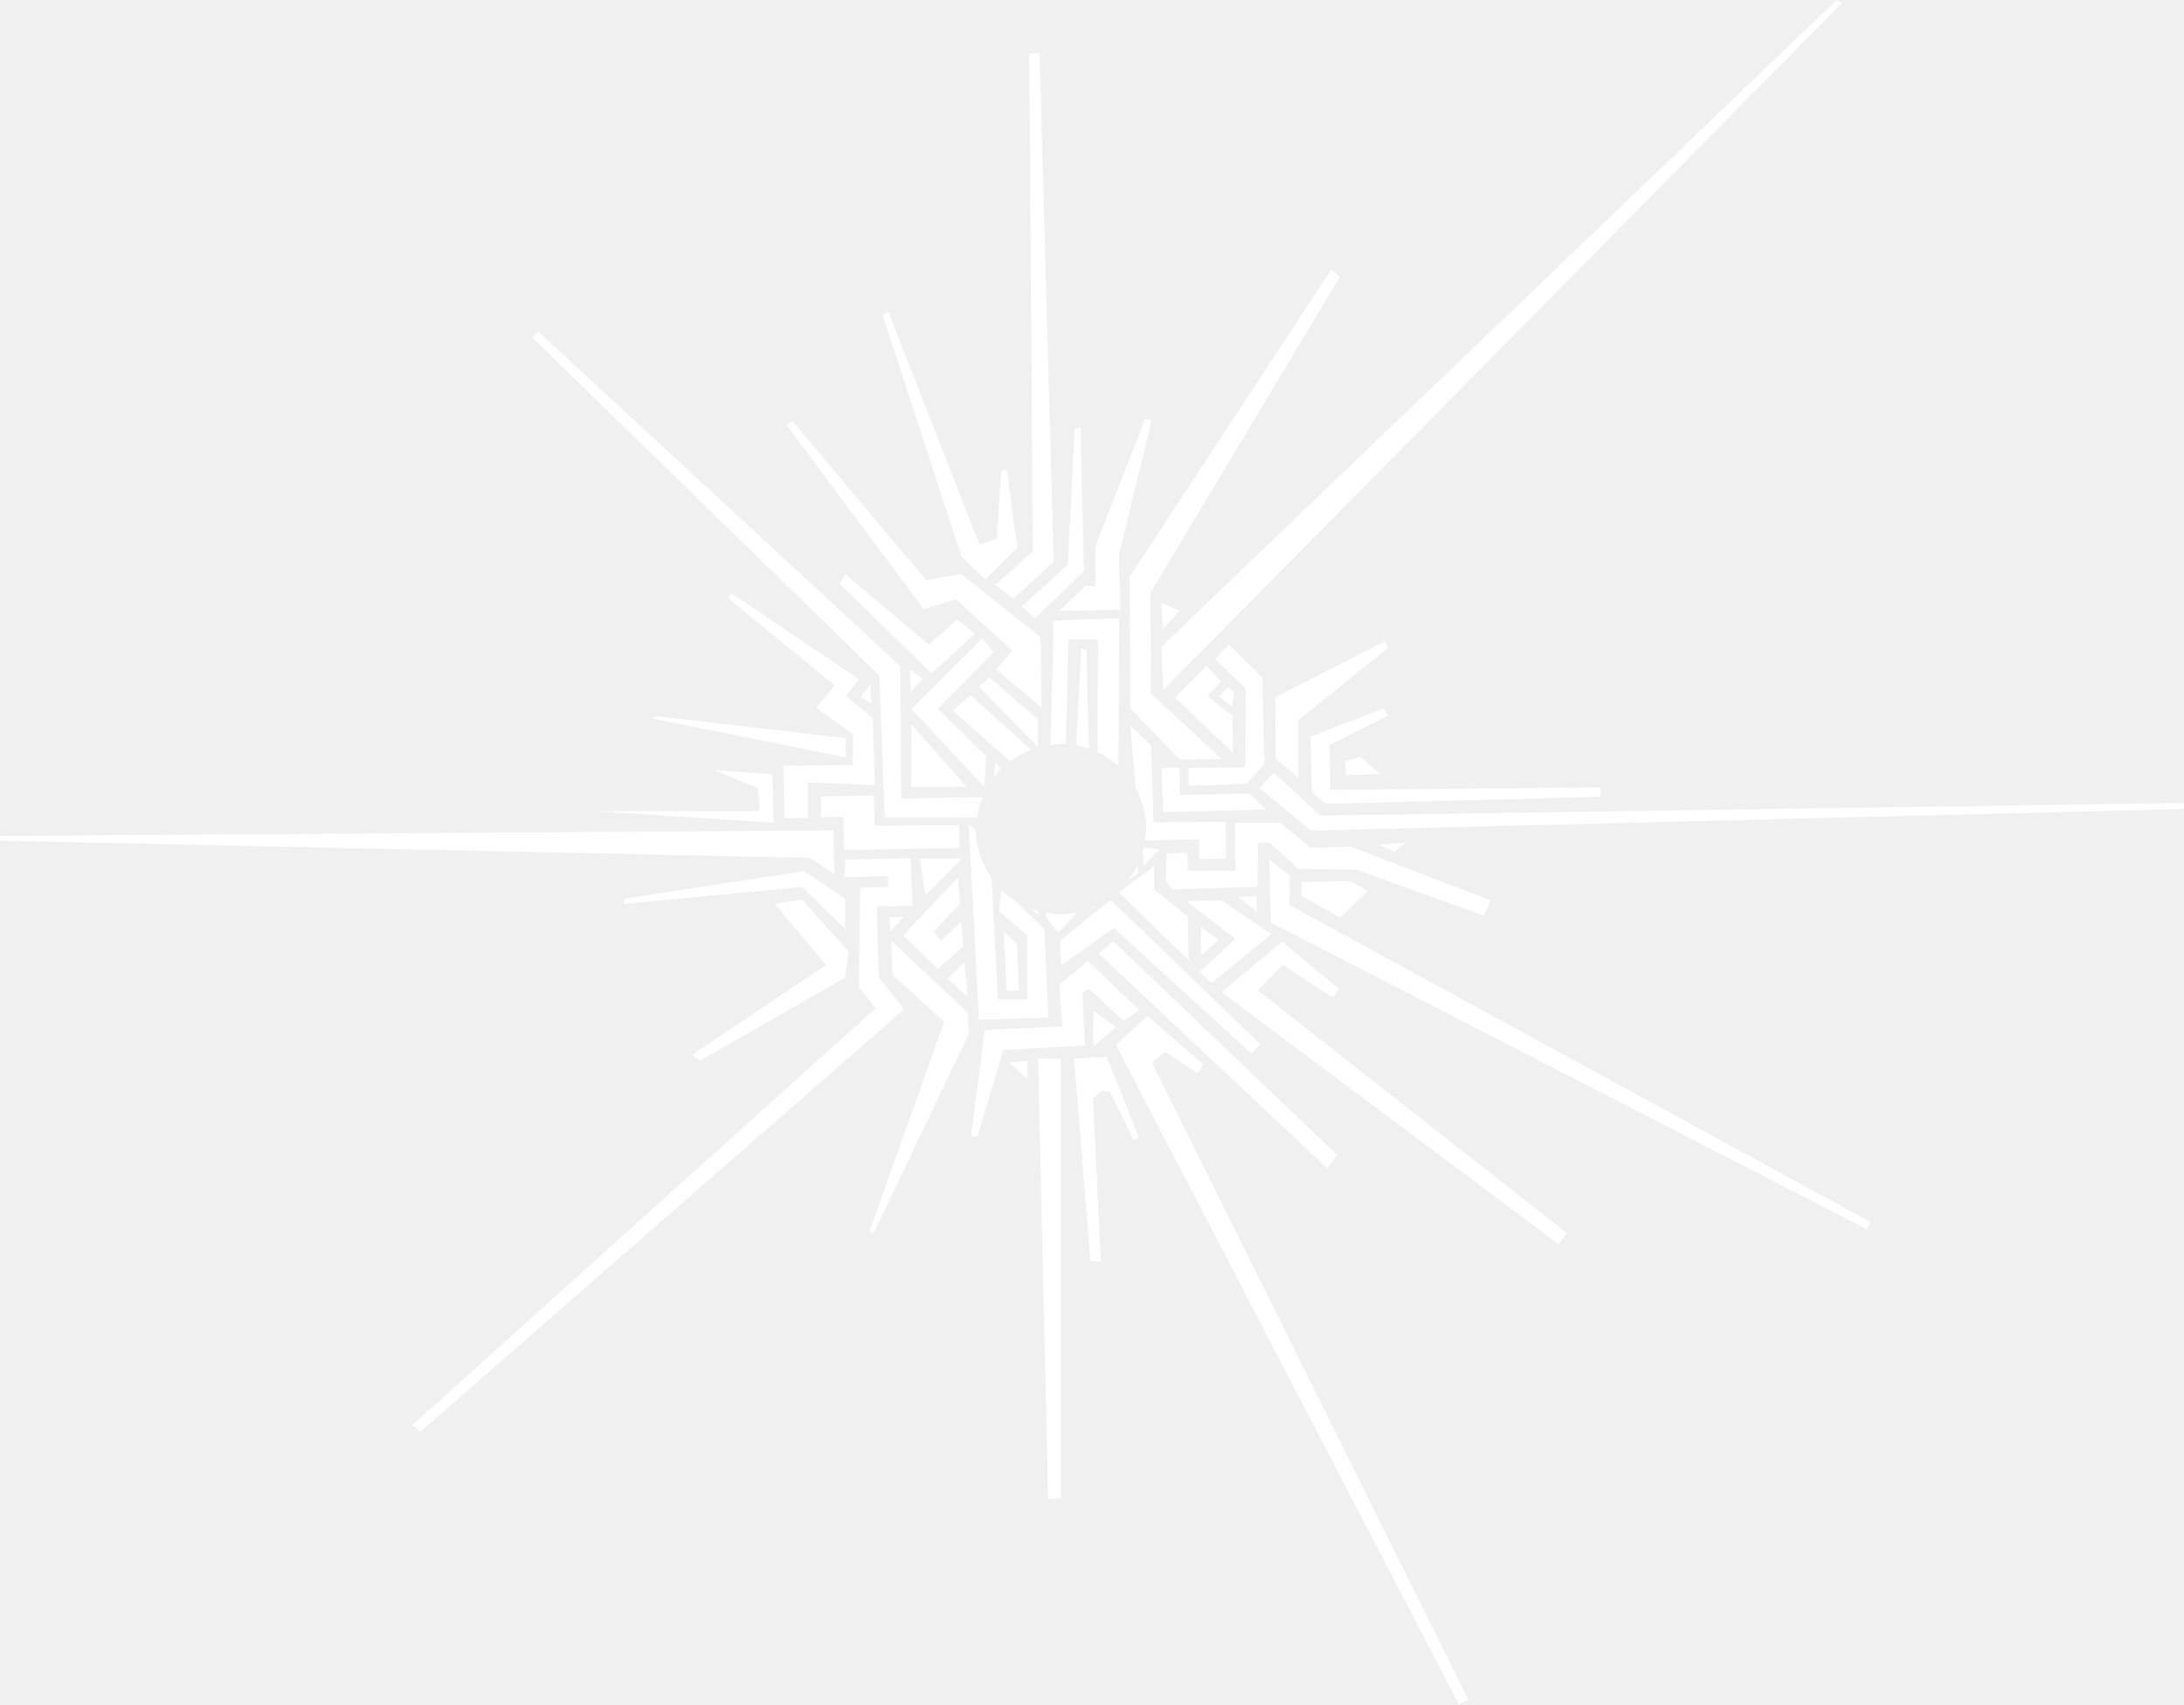
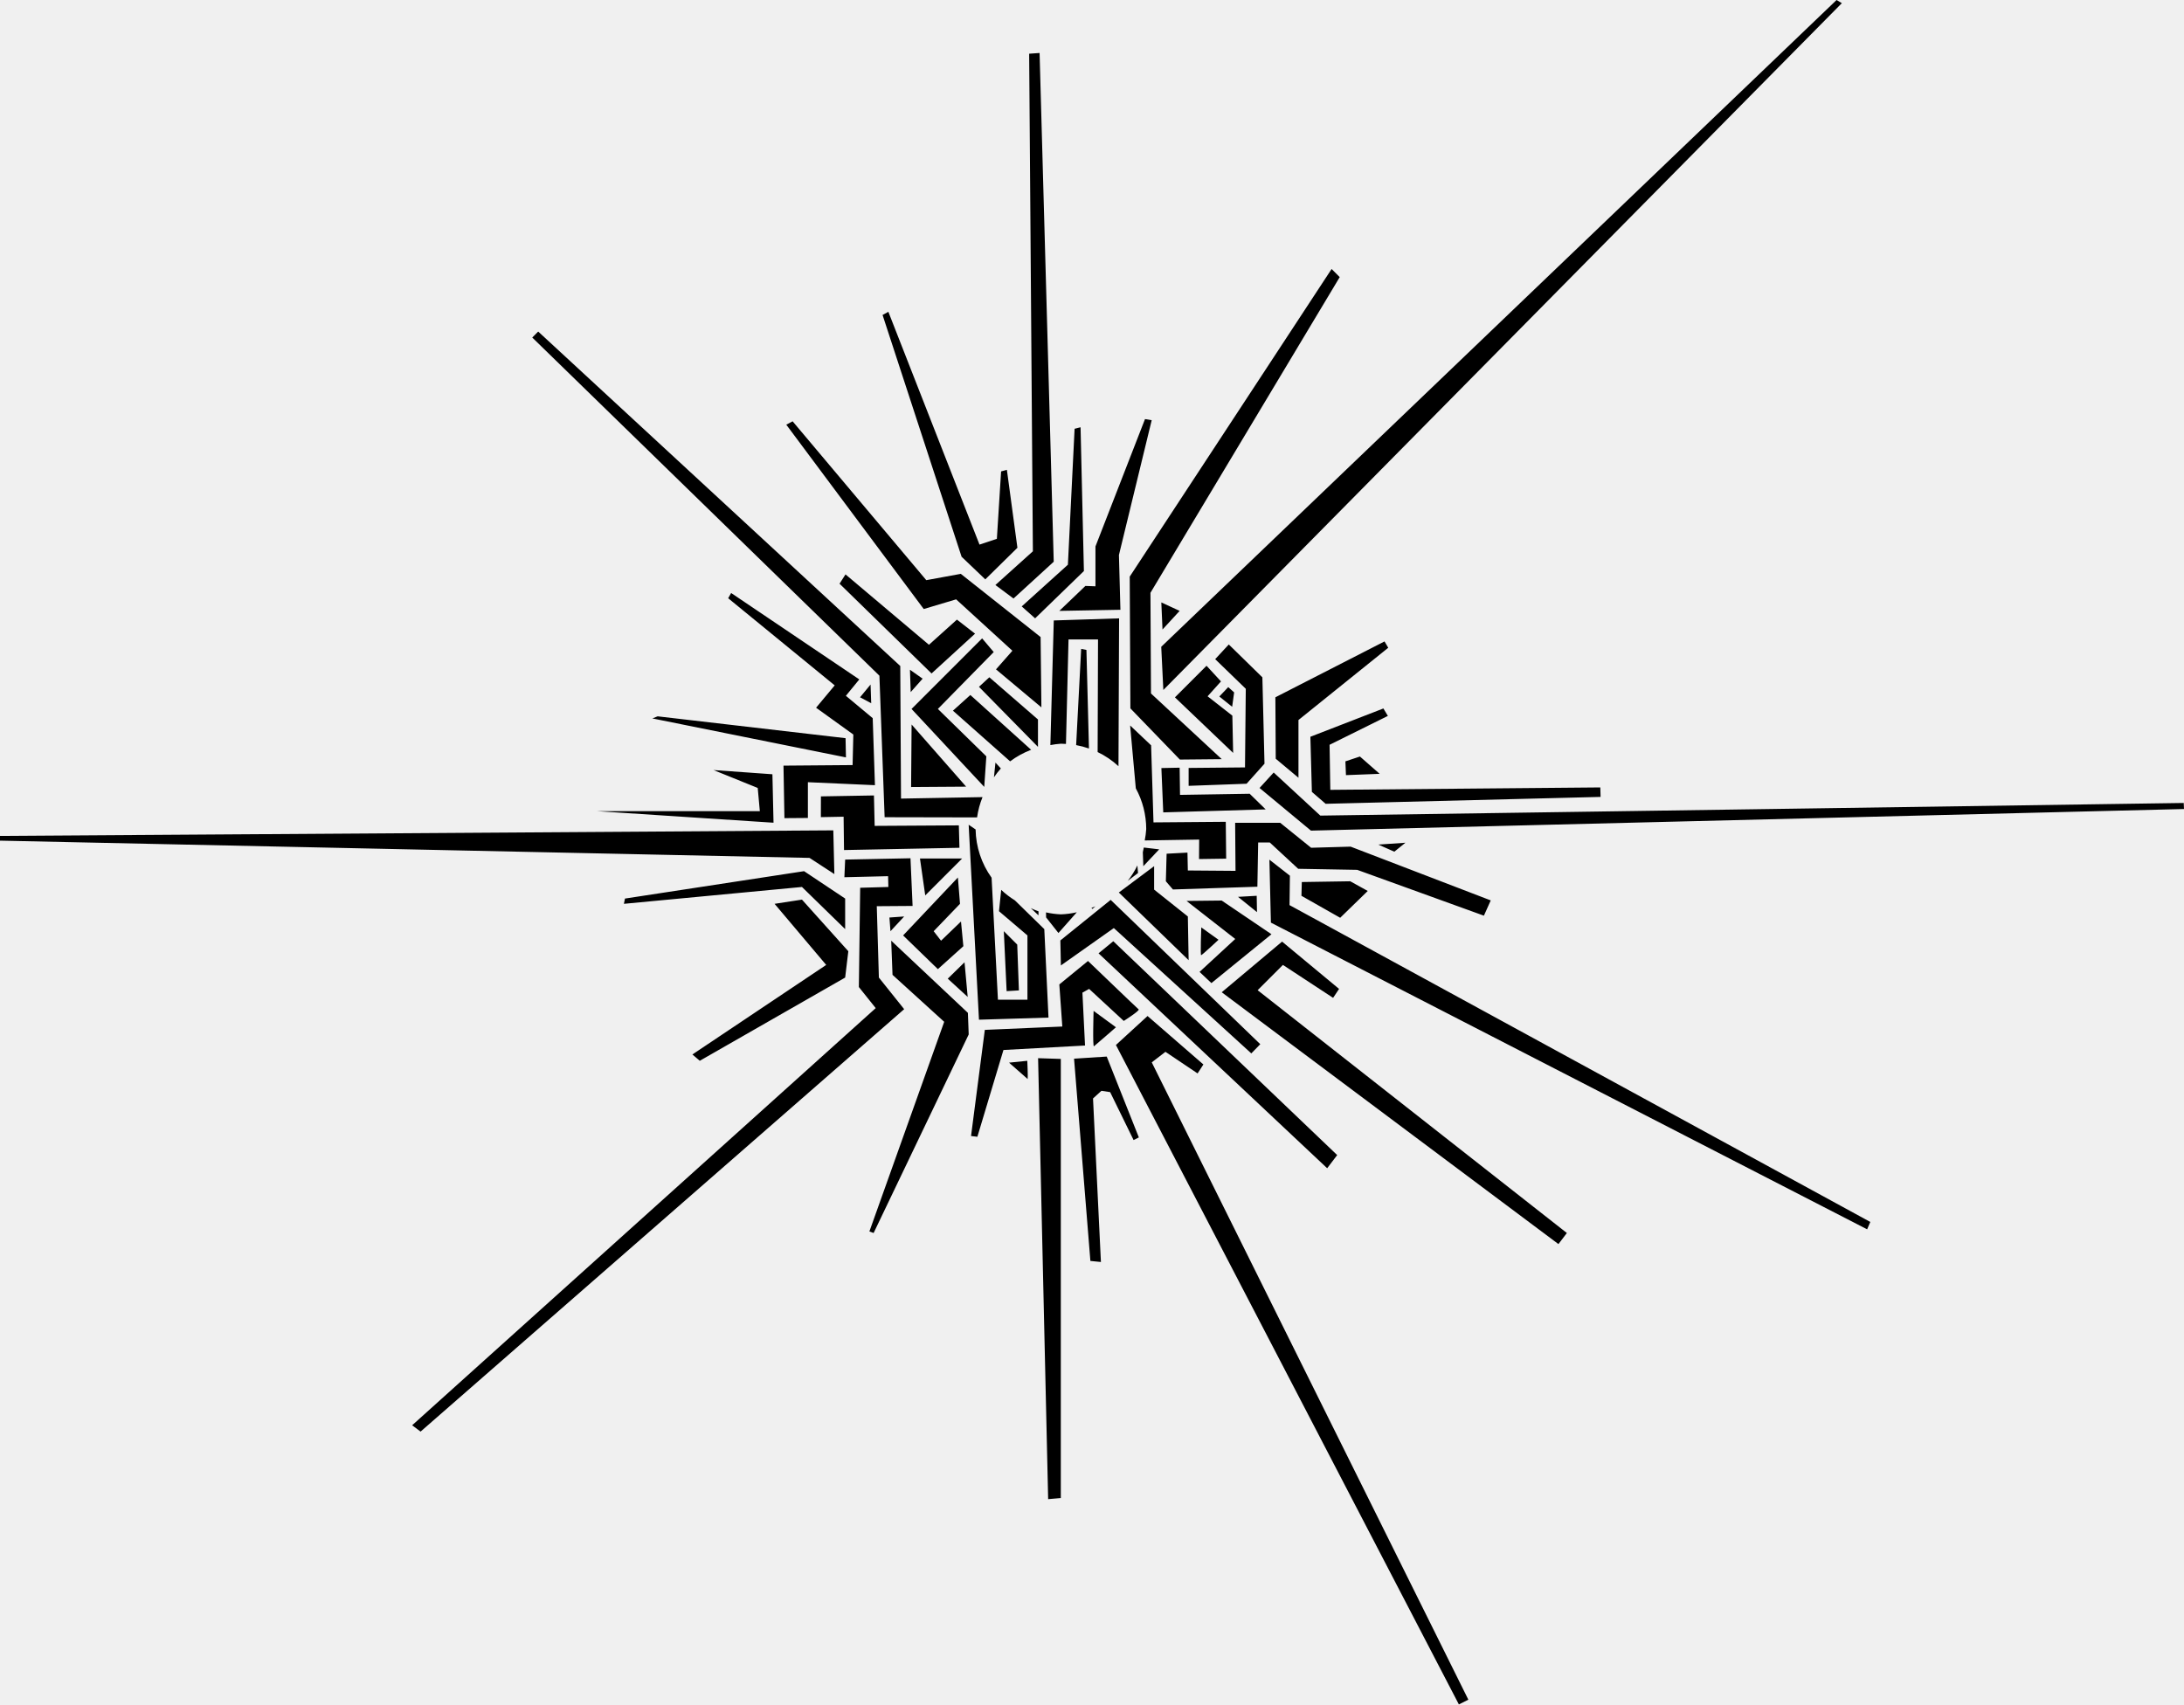
<svg xmlns="http://www.w3.org/2000/svg" width="211.947mm" height="165.432mm" viewBox="0 0 211.947 165.432">
-   <g fill="white">
-     <path fill="white" style="stroke-width:0.2;stroke-linecap:round;stroke-linejoin:round;stroke-miterlimit:2.6" d="M 178.232 0 L 112.693 62.778 L 112.897 66.97 L 178.743 0.306 L 178.232 0 z M 100.887 5.142 L 99.875 5.214 L 100.236 53.509 L 96.599 56.782 L 98.356 58.092 L 102.26 54.521 L 100.887 5.142 z M 129.227 26.108 L 109.635 55.967 L 109.699 68.756 L 114.501 73.724 L 118.567 73.685 L 111.698 67.31 L 111.646 57.537 L 130.014 26.896 L 129.227 26.108 z M 86.211 30.264 L 85.649 30.571 L 93.317 54.036 L 95.618 56.234 L 98.736 53.167 L 97.714 45.601 L 97.152 45.754 L 96.742 52.298 L 95.056 52.86 L 86.211 30.264 z M 52.23 32.181 L 51.652 32.76 L 85.343 65.583 L 85.849 79.32 L 94.821 79.338 A 8.282 8.282 0 0 1 95.35 77.368 L 87.439 77.512 L 87.367 64.643 L 52.23 32.181 z M 111.117 40.677 L 106.309 53.039 L 106.309 56.907 L 105.333 56.871 L 102.803 59.293 L 108.731 59.185 L 108.587 53.871 L 111.767 40.785 L 111.117 40.677 z M 76.92 40.893 L 76.305 41.219 L 89.644 59.112 L 92.789 58.173 L 98.248 63.161 L 96.657 64.969 L 101.063 68.657 L 100.986 61.832 L 93.241 55.698 L 89.892 56.311 L 76.92 40.893 z M 104.863 41.471 L 104.285 41.616 L 103.634 54.811 L 99.152 58.859 L 100.453 60.016 L 105.188 55.425 L 104.863 41.471 z M 82.053 55.751 L 81.475 56.654 L 90.403 65.366 L 94.625 61.505 L 92.866 60.14 L 90.151 62.583 L 82.053 55.751 z M 70.955 57.558 L 70.666 58.064 L 81.005 66.523 L 79.197 68.692 L 82.812 71.294 L 82.74 74.259 L 76.034 74.313 L 76.125 79.41 L 78.402 79.392 L 78.402 75.921 L 84.909 76.211 L 84.692 69.704 L 82.089 67.535 L 83.391 65.944 L 70.955 57.558 z M 112.701 58.472 L 112.816 61.101 L 114.479 59.293 L 112.701 58.472 z M 108.603 60.018 L 102.264 60.222 L 101.934 72.319 A 8.282 8.282 0 0 1 102.954 72.185 A 8.282 8.282 0 0 1 103.447 72.206 L 103.695 62.062 L 106.558 62.062 L 106.52 72.995 A 8.282 8.282 0 0 1 108.543 74.366 L 108.603 60.018 z M 95.311 61.96 L 88.461 68.811 L 95.516 76.377 L 95.72 73.412 L 91.017 68.811 L 96.436 63.289 L 95.311 61.96 z M 134.361 62.257 L 123.769 67.68 L 123.805 73.644 L 126.01 75.488 L 126.01 69.885 L 134.722 62.872 L 134.361 62.257 z M 119.249 62.553 L 117.928 63.978 L 120.898 66.855 L 120.821 74.485 L 115.351 74.537 L 115.351 76.274 L 120.975 76.07 L 122.713 74.127 L 122.508 65.743 L 119.249 62.553 z M 104.922 62.983 L 104.435 72.32 A 8.282 8.282 0 0 1 105.679 72.65 L 105.433 63.085 L 104.922 62.983 z M 117.089 64.619 L 114.022 67.686 L 119.671 73.079 L 119.594 69.462 L 117.191 67.583 L 118.491 66.137 L 117.089 64.619 z M 88.307 65.005 L 88.379 67.174 L 89.536 65.872 L 88.307 65.005 z M 96.009 65.737 L 95.005 66.664 L 100.73 72.491 L 100.73 69.833 L 96.009 65.737 z M 84.484 66.441 L 83.463 67.68 L 84.547 68.258 L 84.484 66.441 z M 119.196 66.691 L 118.33 67.602 L 119.575 68.601 L 119.767 67.206 L 119.196 66.691 z M 94.168 67.457 L 92.478 68.979 L 98.028 73.897 A 8.282 8.282 0 0 1 100.067 72.775 L 94.168 67.457 z M 134.252 68.764 L 127.167 71.511 L 127.312 76.861 L 128.649 78.018 L 155.329 77.348 L 155.303 76.428 L 129.101 76.663 L 129.029 72.289 L 134.686 69.487 L 134.252 68.764 z M 63.82 69.527 L 63.308 69.731 L 82.096 73.514 L 82.058 71.648 L 63.82 69.527 z M 88.466 70.32 L 88.418 76.389 L 93.76 76.353 L 88.466 70.32 z M 109.674 70.415 L 110.224 76.513 A 8.282 8.282 0 0 1 111.236 80.466 A 8.282 8.282 0 0 1 111.09 81.575 L 116.374 81.489 L 116.361 83.38 L 118.994 83.342 L 118.956 79.764 L 111.941 79.821 L 111.71 72.342 L 109.674 70.415 z M 131.975 73.428 L 130.565 73.897 L 130.619 75.235 L 133.891 75.108 L 131.975 73.428 z M 96.604 74.018 L 96.458 75.444 A 8.282 8.282 0 0 1 97.13 74.586 L 96.604 74.018 z M 114.479 74.512 L 112.707 74.548 L 112.888 78.85 L 122.829 78.561 L 121.275 77.042 L 114.515 77.151 L 114.479 74.512 z M 69.239 74.741 L 73.533 76.479 L 73.738 78.729 L 57.889 78.729 L 75.067 79.853 L 74.959 75.15 L 69.239 74.741 z M 123.606 74.981 L 122.233 76.482 L 127.221 80.621 L 211.947 78.524 L 211.921 77.936 L 128.132 79.163 L 123.606 74.981 z M 84.813 77.207 L 79.667 77.297 L 79.661 79.312 L 81.868 79.27 L 81.908 82.506 L 93.11 82.286 L 93.051 80.111 L 84.882 80.16 L 84.813 77.207 z M 119.865 79.862 L 119.901 84.525 L 115.274 84.489 L 115.238 82.754 L 113.214 82.862 L 113.141 85.537 L 113.828 86.333 L 122.023 86.065 L 122.099 81.77 L 123.224 81.77 L 125.985 84.326 L 131.71 84.428 L 144.005 88.876 L 144.67 87.394 L 131.071 82.175 L 127.239 82.284 L 124.239 79.862 L 119.865 79.862 z M 94.004 80.05 L 95.005 98.973 L 101.752 98.768 L 101.344 90.18 L 98.486 87.387 A 8.282 8.282 0 0 1 97.162 86.371 L 96.947 88.442 L 99.708 90.793 L 99.708 97.03 L 96.845 97.03 L 96.23 85.192 A 8.282 8.282 0 0 1 94.677 80.507 L 94.004 80.05 z M 80.869 80.595 L 0 81.134 L 0 81.594 L 78.562 83.268 L 80.971 84.838 L 80.869 80.595 z M 136.388 81.796 L 133.755 81.975 L 135.314 82.665 L 136.388 81.796 z M 110.999 82.262 A 8.282 8.282 0 0 1 110.906 82.725 L 110.954 84.074 L 112.495 82.438 L 110.999 82.262 z M 88.358 83.304 L 82.019 83.432 L 81.943 85.144 L 86.186 85.042 L 86.211 86.09 L 83.477 86.167 L 83.348 95.803 L 84.984 97.848 L 39.997 138.337 L 40.815 138.951 L 87.745 97.951 L 85.291 94.883 L 85.087 87.956 L 88.563 87.931 L 88.358 83.304 z M 89.279 83.329 L 89.79 86.908 L 93.368 83.329 L 89.279 83.329 z M 123.19 83.44 L 123.335 89.55 L 181.197 119.319 L 181.504 118.604 L 125.143 87.851 L 125.179 84.995 L 123.19 83.44 z M 110.377 84.002 A 8.282 8.282 0 0 1 109.445 85.495 L 110.44 84.735 L 110.377 84.002 z M 112.002 84.071 L 108.577 86.627 L 115.351 93.196 L 115.275 88.953 L 112.002 86.346 L 112.002 84.071 z M 78.032 84.556 L 60.65 87.215 L 60.548 87.726 L 77.827 86.09 L 82.019 90.18 L 82.019 87.215 L 78.032 84.556 z M 92.96 85.17 L 87.643 90.793 L 91.017 94.065 L 93.489 91.84 L 93.26 89.44 L 91.324 91.305 L 90.608 90.384 L 93.164 87.726 L 92.96 85.17 z M 131.035 85.537 L 126.335 85.61 L 126.299 86.947 L 130.059 89.08 L 132.734 86.477 L 131.035 85.537 z M 121.958 86.946 L 120.144 87.048 L 121.984 88.531 L 121.958 86.946 z M 77.827 87.317 L 75.169 87.726 L 80.179 93.656 L 67.194 102.347 L 67.91 102.96 L 82.019 94.883 L 82.326 92.327 L 77.827 87.317 z M 107.785 87.342 L 102.903 91.279 L 102.954 93.707 L 108.092 90.078 L 121.434 102.244 L 122.304 101.35 L 107.785 87.342 z M 118.559 87.407 L 115.146 87.445 L 119.875 91.138 L 116.412 94.333 L 117.562 95.42 L 123.39 90.678 L 118.559 87.407 z M 106.3 87.968 A 8.282 8.282 0 0 1 105.918 88.126 L 106.02 88.216 L 106.3 87.968 z M 100.033 88.144 L 100.779 88.842 L 100.782 88.454 A 8.282 8.282 0 0 1 100.033 88.144 z M 104.501 88.544 A 8.282 8.282 0 0 1 102.954 88.748 A 8.282 8.282 0 0 1 101.511 88.558 L 101.519 89.043 L 102.717 90.558 L 104.501 88.544 z M 87.745 88.953 L 86.314 89.055 L 86.416 90.384 L 87.745 88.953 z M 116.578 90.014 C 116.578 90.014 116.476 92.71 116.565 92.71 C 116.655 92.71 118.252 91.215 118.252 91.215 L 116.578 90.014 z M 97.416 90.381 L 97.688 96.201 L 98.88 96.129 L 98.718 91.683 L 97.416 90.381 z M 86.488 91.304 L 86.615 94.619 L 91.63 99.177 L 84.371 119.524 L 84.78 119.677 L 94.008 100.404 L 93.93 98.308 L 86.488 91.304 z M 108.04 91.356 L 106.609 92.531 L 128.796 113.389 L 129.768 112.112 L 108.04 91.356 z M 124.42 91.393 L 118.563 96.309 L 151.239 120.751 L 152.057 119.677 L 122.048 96.11 L 124.502 93.656 L 129.372 96.852 L 129.951 95.984 L 124.42 91.393 z M 105.586 93.273 L 102.803 95.55 L 103.092 99.635 L 95.573 99.961 L 94.235 110.263 L 94.85 110.335 L 97.38 101.913 L 105.297 101.479 L 105.044 96.346 L 105.694 95.984 L 109.056 99.093 C 109.056 99.093 110.647 98.081 110.502 97.972 C 110.358 97.864 105.586 93.273 105.586 93.273 z M 93.603 93.399 L 91.976 94.99 L 93.91 96.762 L 93.603 93.399 z M 106.128 98.117 C 106.128 98.117 106.02 101.66 106.165 101.551 C 106.309 101.443 108.297 99.708 108.297 99.708 L 106.128 98.117 z M 111.364 98.615 L 108.296 101.427 L 141.577 165.432 L 142.497 164.972 L 111.773 103.114 L 113.102 102.091 L 116.22 104.187 L 116.783 103.318 L 111.364 98.615 z M 107.402 102.551 L 104.232 102.756 L 105.817 122.387 L 106.839 122.489 L 106.073 106.616 L 106.89 105.874 L 107.734 106.002 L 110.009 110.654 L 110.52 110.398 L 107.402 102.551 z M 100.742 102.708 L 101.718 145.508 L 102.947 145.4 L 102.947 102.78 L 100.742 102.708 z M 99.694 102.961 L 97.923 103.142 L 99.73 104.732 C 99.766 104.515 99.694 102.961 99.694 102.961 z " />
-   </g>
+   <path style="fill:currentColor;stroke-width:0.2;stroke-linecap:round;stroke-linejoin:round;stroke-miterlimit:2.6" d="M 178.232 0 L 112.693 62.778 L 112.897 66.97 L 178.743 0.306 L 178.232 0 z M 100.887 5.142 L 99.875 5.214 L 100.236 53.509 L 96.599 56.782 L 98.356 58.092 L 102.26 54.521 L 100.887 5.142 z M 129.227 26.108 L 109.635 55.967 L 109.699 68.756 L 114.501 73.724 L 118.567 73.685 L 111.698 67.31 L 111.646 57.537 L 130.014 26.896 L 129.227 26.108 z M 86.211 30.264 L 85.649 30.571 L 93.317 54.036 L 95.618 56.234 L 98.736 53.167 L 97.714 45.601 L 97.152 45.754 L 96.742 52.298 L 95.056 52.86 L 86.211 30.264 z M 52.23 32.181 L 51.652 32.76 L 85.343 65.583 L 85.849 79.32 L 94.821 79.338 A 8.282 8.282 0 0 1 95.35 77.368 L 87.439 77.512 L 87.367 64.643 L 52.23 32.181 z M 111.117 40.677 L 106.309 53.039 L 106.309 56.907 L 105.333 56.871 L 102.803 59.293 L 108.731 59.185 L 108.587 53.871 L 111.767 40.785 L 111.117 40.677 z M 76.92 40.893 L 76.305 41.219 L 89.644 59.112 L 92.789 58.173 L 98.248 63.161 L 96.657 64.969 L 101.063 68.657 L 100.986 61.832 L 93.241 55.698 L 89.892 56.311 L 76.92 40.893 z M 104.863 41.471 L 104.285 41.616 L 103.634 54.811 L 99.152 58.859 L 100.453 60.016 L 105.188 55.425 L 104.863 41.471 z M 82.053 55.751 L 81.475 56.654 L 90.403 65.366 L 94.625 61.505 L 92.866 60.14 L 90.151 62.583 L 82.053 55.751 z M 70.955 57.558 L 70.666 58.064 L 81.005 66.523 L 79.197 68.692 L 82.812 71.294 L 82.74 74.259 L 76.034 74.313 L 76.125 79.41 L 78.402 79.392 L 78.402 75.921 L 84.909 76.211 L 84.692 69.704 L 82.089 67.535 L 83.391 65.944 L 70.955 57.558 z M 112.701 58.472 L 112.816 61.101 L 114.479 59.293 L 112.701 58.472 z M 108.603 60.018 L 102.264 60.222 L 101.934 72.319 A 8.282 8.282 0 0 1 102.954 72.185 A 8.282 8.282 0 0 1 103.447 72.206 L 103.695 62.062 L 106.558 62.062 L 106.52 72.995 A 8.282 8.282 0 0 1 108.543 74.366 L 108.603 60.018 z M 95.311 61.96 L 88.461 68.811 L 95.516 76.377 L 95.72 73.412 L 91.017 68.811 L 96.436 63.289 L 95.311 61.96 z M 134.361 62.257 L 123.769 67.68 L 123.805 73.644 L 126.01 75.488 L 126.01 69.885 L 134.722 62.872 L 134.361 62.257 z M 119.249 62.553 L 117.928 63.978 L 120.898 66.855 L 120.821 74.485 L 115.351 74.537 L 115.351 76.274 L 120.975 76.07 L 122.713 74.127 L 122.508 65.743 L 119.249 62.553 z M 104.922 62.983 L 104.435 72.32 A 8.282 8.282 0 0 1 105.679 72.65 L 105.433 63.085 L 104.922 62.983 z M 117.089 64.619 L 114.022 67.686 L 119.671 73.079 L 119.594 69.462 L 117.191 67.583 L 118.491 66.137 L 117.089 64.619 z M 88.307 65.005 L 88.379 67.174 L 89.536 65.872 L 88.307 65.005 z M 96.009 65.737 L 95.005 66.664 L 100.73 72.491 L 100.73 69.833 L 96.009 65.737 z M 84.484 66.441 L 83.463 67.68 L 84.547 68.258 L 84.484 66.441 z M 119.196 66.691 L 118.33 67.602 L 119.575 68.601 L 119.767 67.206 L 119.196 66.691 z M 94.168 67.457 L 92.478 68.979 L 98.028 73.897 A 8.282 8.282 0 0 1 100.067 72.775 L 94.168 67.457 z M 134.252 68.764 L 127.167 71.511 L 127.312 76.861 L 128.649 78.018 L 155.329 77.348 L 155.303 76.428 L 129.101 76.663 L 129.029 72.289 L 134.686 69.487 L 134.252 68.764 z M 63.82 69.527 L 63.308 69.731 L 82.096 73.514 L 82.058 71.648 L 63.82 69.527 z M 88.466 70.32 L 88.418 76.389 L 93.76 76.353 L 88.466 70.32 z M 109.674 70.415 L 110.224 76.513 A 8.282 8.282 0 0 1 111.236 80.466 A 8.282 8.282 0 0 1 111.09 81.575 L 116.374 81.489 L 116.361 83.38 L 118.994 83.342 L 118.956 79.764 L 111.941 79.821 L 111.71 72.342 L 109.674 70.415 z M 131.975 73.428 L 130.565 73.897 L 130.619 75.235 L 133.891 75.108 L 131.975 73.428 z M 96.604 74.018 L 96.458 75.444 A 8.282 8.282 0 0 1 97.13 74.586 L 96.604 74.018 z M 114.479 74.512 L 112.707 74.548 L 112.888 78.85 L 122.829 78.561 L 121.275 77.042 L 114.515 77.151 L 114.479 74.512 z M 69.239 74.741 L 73.533 76.479 L 73.738 78.729 L 57.889 78.729 L 75.067 79.853 L 74.959 75.15 L 69.239 74.741 z M 123.606 74.981 L 122.233 76.482 L 127.221 80.621 L 211.947 78.524 L 211.921 77.936 L 128.132 79.163 L 123.606 74.981 z M 84.813 77.207 L 79.667 77.297 L 79.661 79.312 L 81.868 79.27 L 81.908 82.506 L 93.11 82.286 L 93.051 80.111 L 84.882 80.16 L 84.813 77.207 z M 119.865 79.862 L 119.901 84.525 L 115.274 84.489 L 115.238 82.754 L 113.214 82.862 L 113.141 85.537 L 113.828 86.333 L 122.023 86.065 L 122.099 81.77 L 123.224 81.77 L 125.985 84.326 L 131.71 84.428 L 144.005 88.876 L 144.67 87.394 L 131.071 82.175 L 127.239 82.284 L 124.239 79.862 L 119.865 79.862 z M 94.004 80.05 L 95.005 98.973 L 101.752 98.768 L 101.344 90.18 L 98.486 87.387 A 8.282 8.282 0 0 1 97.162 86.371 L 96.947 88.442 L 99.708 90.793 L 99.708 97.03 L 96.845 97.03 L 96.23 85.192 A 8.282 8.282 0 0 1 94.677 80.507 L 94.004 80.05 z M 80.869 80.595 L 0 81.134 L 0 81.594 L 78.562 83.268 L 80.971 84.838 L 80.869 80.595 z M 136.388 81.796 L 133.755 81.975 L 135.314 82.665 L 136.388 81.796 z M 110.999 82.262 A 8.282 8.282 0 0 1 110.906 82.725 L 110.954 84.074 L 112.495 82.438 L 110.999 82.262 z M 88.358 83.304 L 82.019 83.432 L 81.943 85.144 L 86.186 85.042 L 86.211 86.09 L 83.477 86.167 L 83.348 95.803 L 84.984 97.848 L 39.997 138.337 L 40.815 138.951 L 87.745 97.951 L 85.291 94.883 L 85.087 87.956 L 88.563 87.931 L 88.358 83.304 z M 89.279 83.329 L 89.79 86.908 L 93.368 83.329 L 89.279 83.329 z M 123.19 83.44 L 123.335 89.55 L 181.197 119.319 L 181.504 118.604 L 125.143 87.851 L 125.179 84.995 L 123.19 83.44 z M 110.377 84.002 A 8.282 8.282 0 0 1 109.445 85.495 L 110.44 84.735 L 110.377 84.002 z M 112.002 84.071 L 108.577 86.627 L 115.351 93.196 L 115.275 88.953 L 112.002 86.346 L 112.002 84.071 z M 78.032 84.556 L 60.65 87.215 L 60.548 87.726 L 77.827 86.09 L 82.019 90.18 L 82.019 87.215 L 78.032 84.556 z M 92.96 85.17 L 87.643 90.793 L 91.017 94.065 L 93.489 91.84 L 93.26 89.44 L 91.324 91.305 L 90.608 90.384 L 93.164 87.726 L 92.96 85.17 z M 131.035 85.537 L 126.335 85.61 L 126.299 86.947 L 130.059 89.08 L 132.734 86.477 L 131.035 85.537 z M 121.958 86.946 L 120.144 87.048 L 121.984 88.531 L 121.958 86.946 z M 77.827 87.317 L 75.169 87.726 L 80.179 93.656 L 67.194 102.347 L 67.91 102.96 L 82.019 94.883 L 82.326 92.327 L 77.827 87.317 z M 107.785 87.342 L 102.903 91.279 L 102.954 93.707 L 108.092 90.078 L 121.434 102.244 L 122.304 101.35 L 107.785 87.342 z M 118.559 87.407 L 115.146 87.445 L 119.875 91.138 L 116.412 94.333 L 117.562 95.42 L 123.39 90.678 L 118.559 87.407 z M 106.3 87.968 A 8.282 8.282 0 0 1 105.918 88.126 L 106.02 88.216 L 106.3 87.968 z M 100.033 88.144 L 100.779 88.842 L 100.782 88.454 A 8.282 8.282 0 0 1 100.033 88.144 z M 104.501 88.544 A 8.282 8.282 0 0 1 102.954 88.748 A 8.282 8.282 0 0 1 101.511 88.558 L 101.519 89.043 L 102.717 90.558 L 104.501 88.544 z M 87.745 88.953 L 86.314 89.055 L 86.416 90.384 L 87.745 88.953 z M 116.578 90.014 C 116.578 90.014 116.476 92.71 116.565 92.71 C 116.655 92.71 118.252 91.215 118.252 91.215 L 116.578 90.014 z M 97.416 90.381 L 97.688 96.201 L 98.88 96.129 L 98.718 91.683 L 97.416 90.381 z M 86.488 91.304 L 86.615 94.619 L 91.63 99.177 L 84.371 119.524 L 84.78 119.677 L 94.008 100.404 L 93.93 98.308 L 86.488 91.304 z M 108.04 91.356 L 106.609 92.531 L 128.796 113.389 L 129.768 112.112 L 108.04 91.356 z M 124.42 91.393 L 118.563 96.309 L 151.239 120.751 L 152.057 119.677 L 122.048 96.11 L 124.502 93.656 L 129.372 96.852 L 129.951 95.984 L 124.42 91.393 z M 105.586 93.273 L 102.803 95.55 L 103.092 99.635 L 95.573 99.961 L 94.235 110.263 L 94.85 110.335 L 97.38 101.913 L 105.297 101.479 L 105.044 96.346 L 105.694 95.984 L 109.056 99.093 C 109.056 99.093 110.647 98.081 110.502 97.972 C 110.358 97.864 105.586 93.273 105.586 93.273 z M 93.603 93.399 L 91.976 94.99 L 93.91 96.762 L 93.603 93.399 z M 106.128 98.117 C 106.128 98.117 106.02 101.66 106.165 101.551 C 106.309 101.443 108.297 99.708 108.297 99.708 L 106.128 98.117 z M 111.364 98.615 L 108.296 101.427 L 141.577 165.432 L 142.497 164.972 L 111.773 103.114 L 113.102 102.091 L 116.22 104.187 L 116.783 103.318 L 111.364 98.615 z M 107.402 102.551 L 104.232 102.756 L 105.817 122.387 L 106.839 122.489 L 106.073 106.616 L 106.89 105.874 L 107.734 106.002 L 110.009 110.654 L 110.52 110.398 L 107.402 102.551 z M 100.742 102.708 L 101.718 145.508 L 102.947 145.4 L 102.947 102.78 L 100.742 102.708 z M 99.694 102.961 L 97.923 103.142 L 99.73 104.732 C 99.766 104.515 99.694 102.961 99.694 102.961 z " />
</svg>
